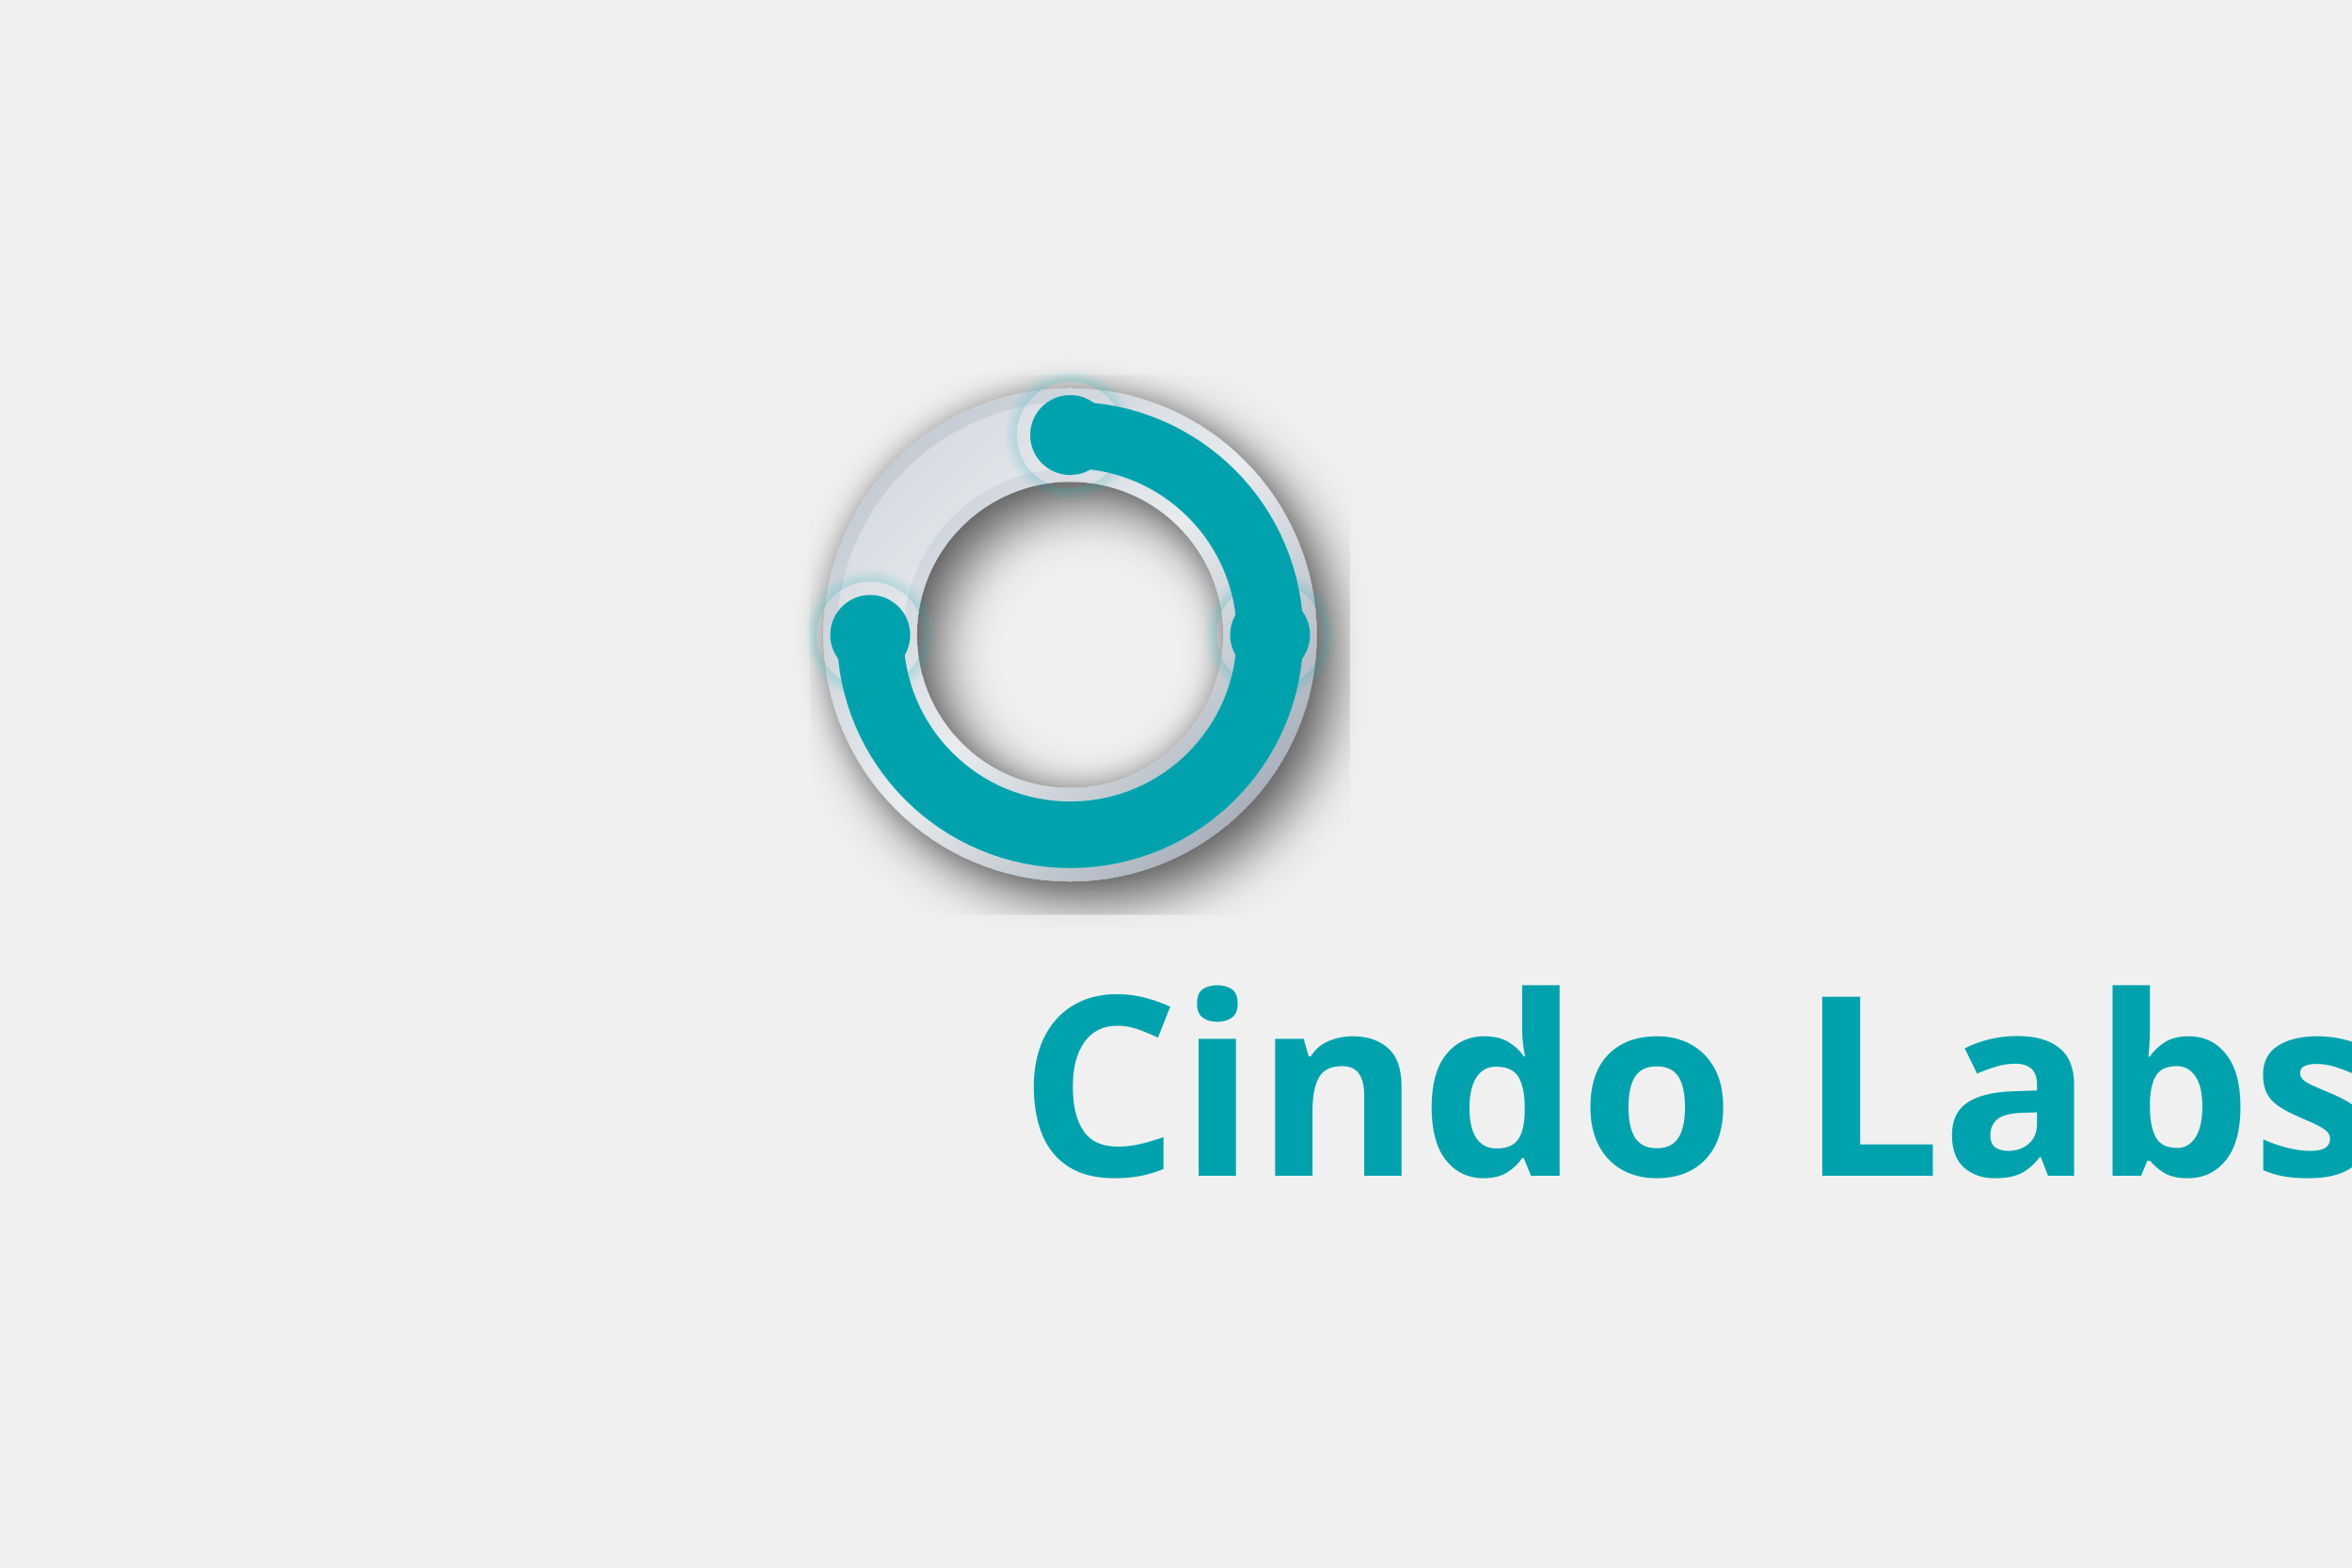
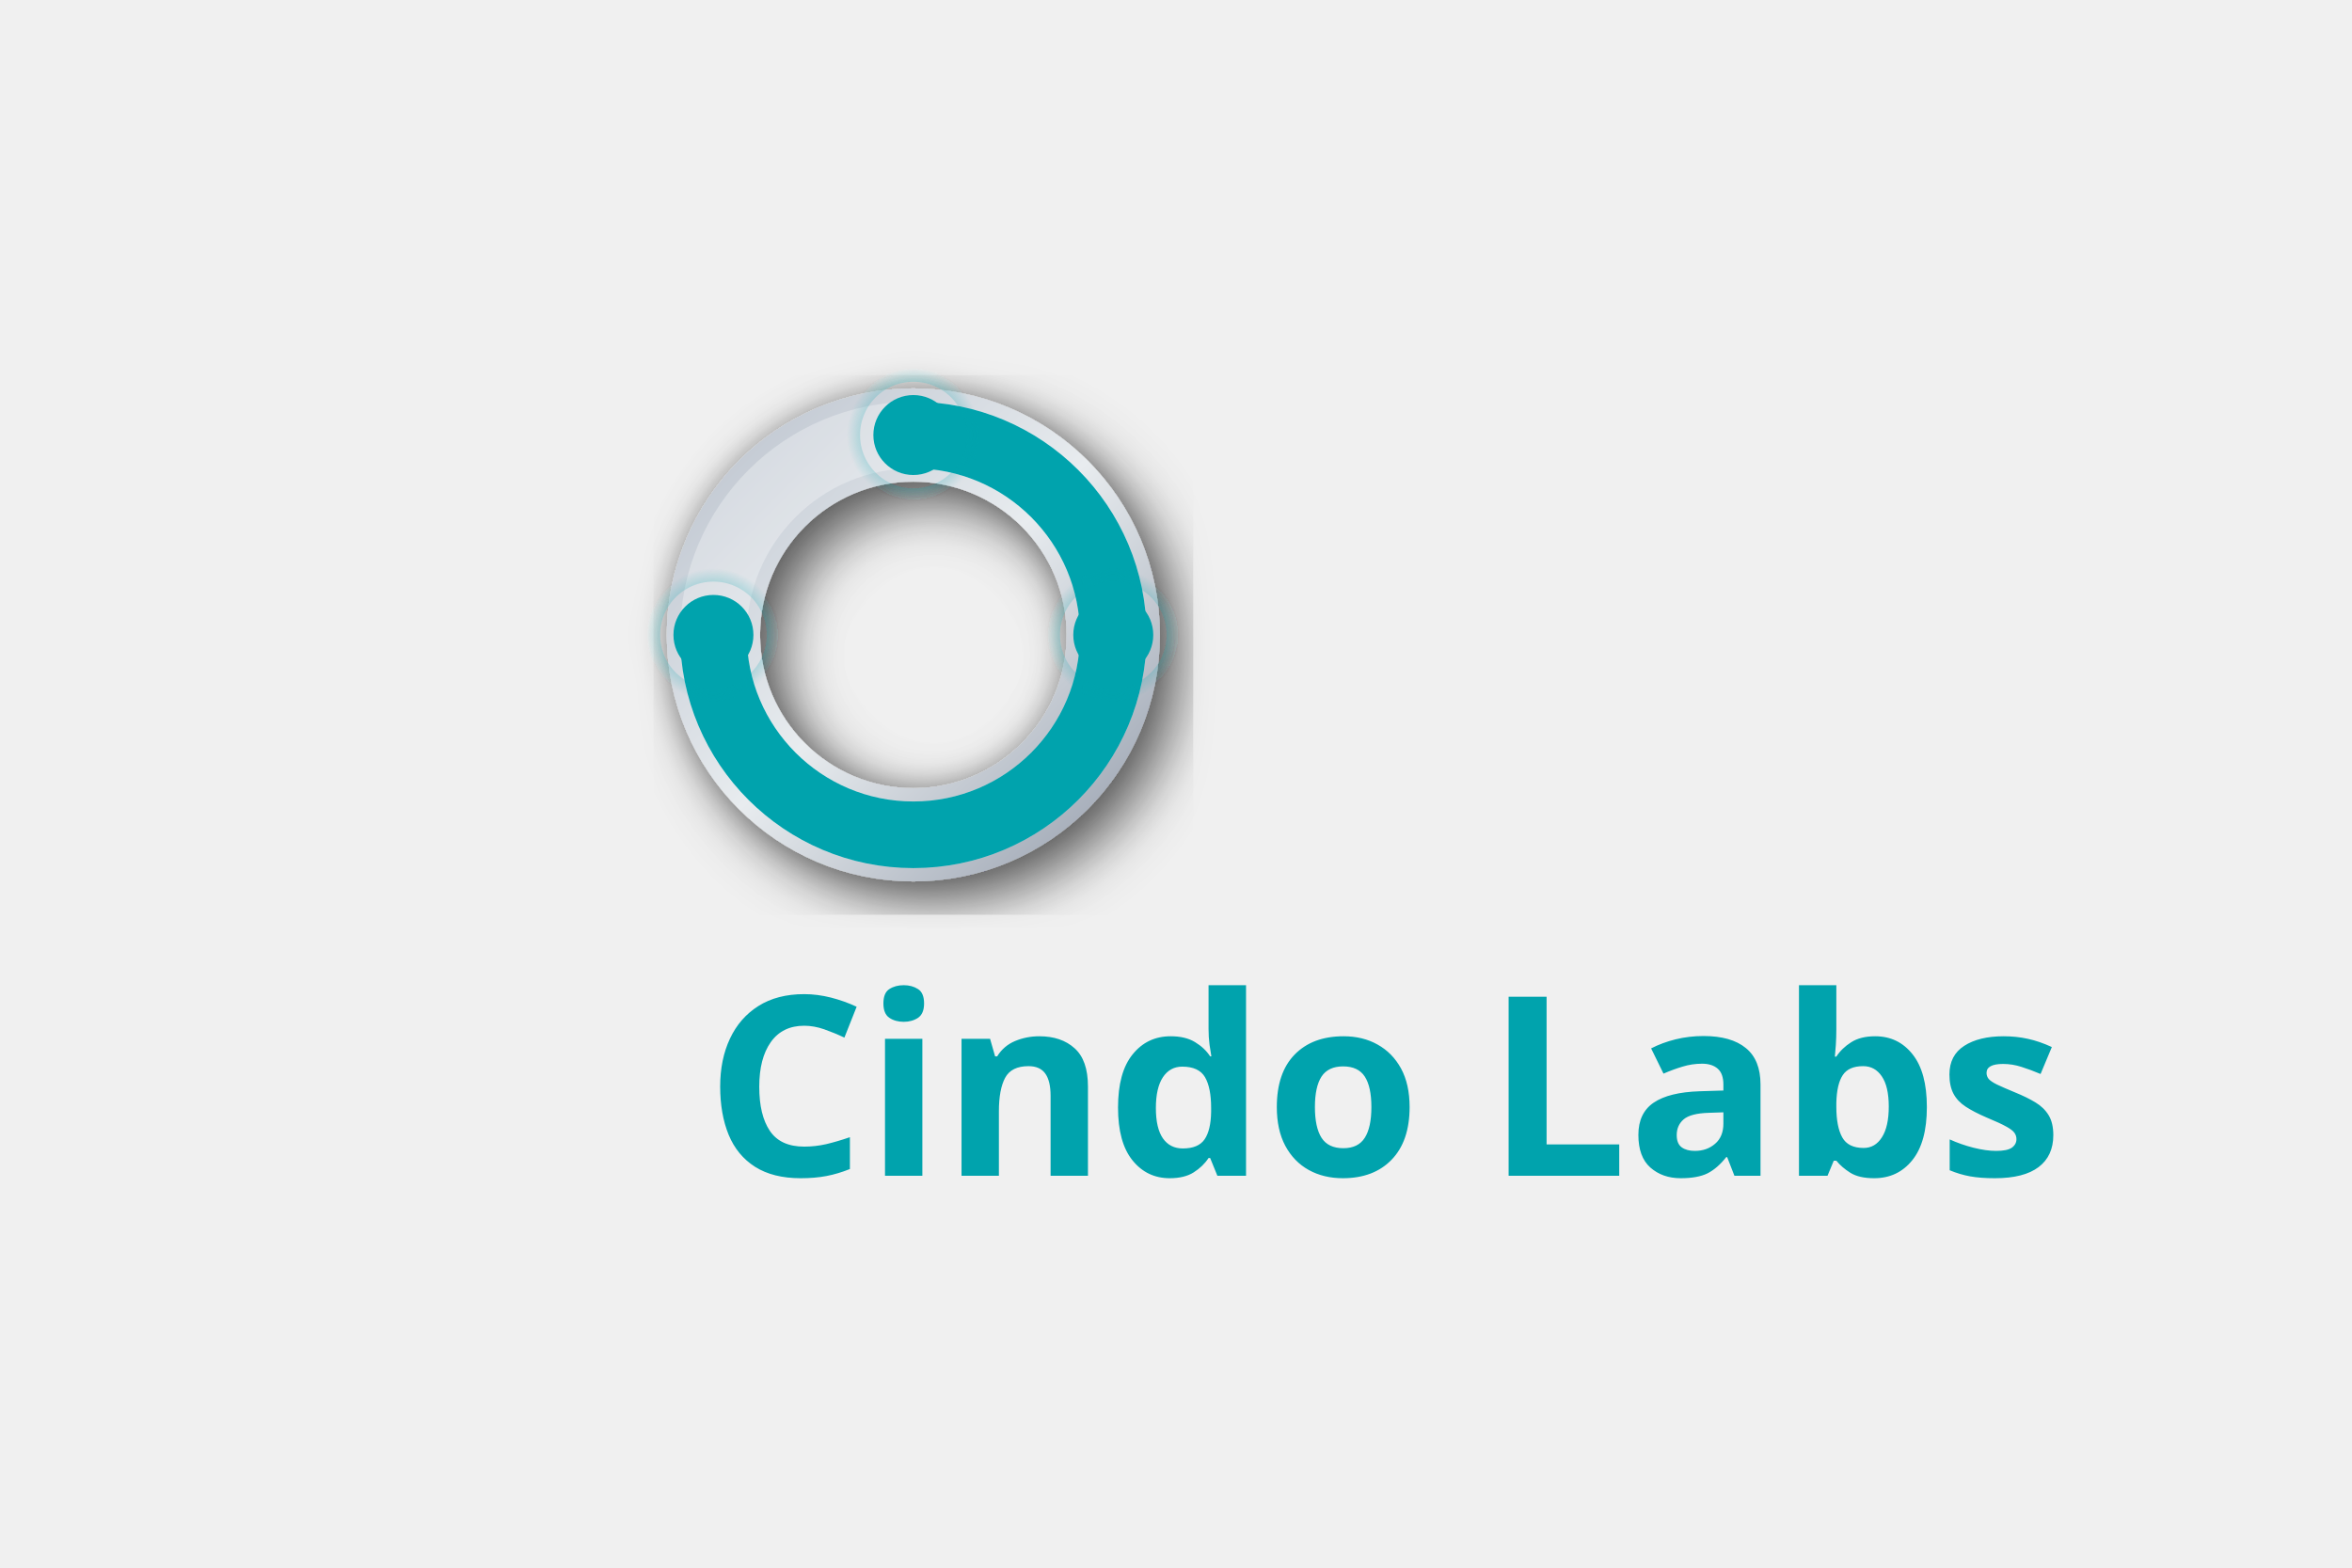
<svg xmlns="http://www.w3.org/2000/svg" width="300" height="200" viewBox="0 0 300 200">
  <rect x="0" y="0" width="300" height="200" fill="none" />
  <defs>
    <linearGradient id="metallicGradient" x1="0%" y1="0%" x2="100%" y2="100%">
      <stop offset="0%" style="stop-color:#C0C7D1;stop-opacity:1" />
      <stop offset="50%" style="stop-color:#E8ECEF;stop-opacity:1" />
      <stop offset="100%" style="stop-color:#A0A8B5;stop-opacity:1" />
    </linearGradient>
    <radialGradient id="glowGradient" cx="50%" cy="50%" r="50%">
      <stop offset="0%" style="stop-color:#00A3AD;stop-opacity:1" />
      <stop offset="100%" style="stop-color:#00A3AD;stop-opacity:0" />
    </radialGradient>
    <filter id="shadow" x="-20%" y="-20%" width="140%" height="140%">
      <feGaussianBlur in="SourceAlpha" stdDeviation="4" />
      <feOffset dx="3" dy="3" result="offsetblur" />
      <feComponentTransfer>
        <feFuncA type="linear" slope="0.5" />
      </feComponentTransfer>
      <feMerge>
        <feMergeNode />
        <feMergeNode in="SourceGraphic" />
      </feMerge>
    </filter>
    <filter id="glow" x="-20%" y="-20%" width="140%" height="140%">
      <feGaussianBlur in="SourceAlpha" stdDeviation="2" />
      <feOffset dx="0" dy="0" result="offsetblur" />
      <feComponentTransfer>
        <feFuncA type="linear" slope="0.3" />
      </feComponentTransfer>
      <feMerge>
        <feMergeNode />
        <feMergeNode in="SourceGraphic" />
      </feMerge>
    </filter>
  </defs>
-   <g transform="translate(60, 30) scale(0.85)" filter="url(#glow)">
+   <g transform="translate(40, 30) scale(0.85)" filter="url(#glow)">
    <path d="M60 60 A30 30 0 0 1 120 60 A30 30 0 0 1 60 60 M120 60 A30 30 0 0 1 60 60" fill="none" stroke="url(#metallicGradient)" stroke-width="14" stroke-linecap="round" filter="url(#shadow)" />
    <path d="M60 60 A30 30 0 0 1 120 60 A30 30 0 0 1 60 60 M120 60 A30 30 0 0 1 60 60" fill="none" stroke="#FFFFFF" stroke-width="10" stroke-linecap="round" opacity="0.3" />
    <path d="M90 30 A30 30 0 0 1 90 90 A30 30 0 0 1 60 60" fill="none" stroke="#00A3AD" stroke-width="10" stroke-linecap="round" />
    <circle cx="60" cy="60" r="6" fill="#00A3AD" />
    <circle cx="60" cy="60" r="10" fill="none" stroke="url(#glowGradient)" stroke-width="4" />
    <circle cx="120" cy="60" r="6" fill="#00A3AD" />
    <circle cx="120" cy="60" r="10" fill="none" stroke="url(#glowGradient)" stroke-width="4" />
    <circle cx="90" cy="30" r="6" fill="#00A3AD" />
    <circle cx="90" cy="30" r="10" fill="none" stroke="url(#glowGradient)" stroke-width="4" />
  </g>
-   <text x="130" y="150" text-anchor="start" font-family="Montserrat, sans-serif" font-size="32" font-weight="700" fill="#00A3AD">Cindo Labs</text>
+   <text x="90" y="150" text-anchor="start" font-family="Montserrat, sans-serif" font-size="32" font-weight="700" fill="#00A3AD">Cindo Labs</text>
</svg>
